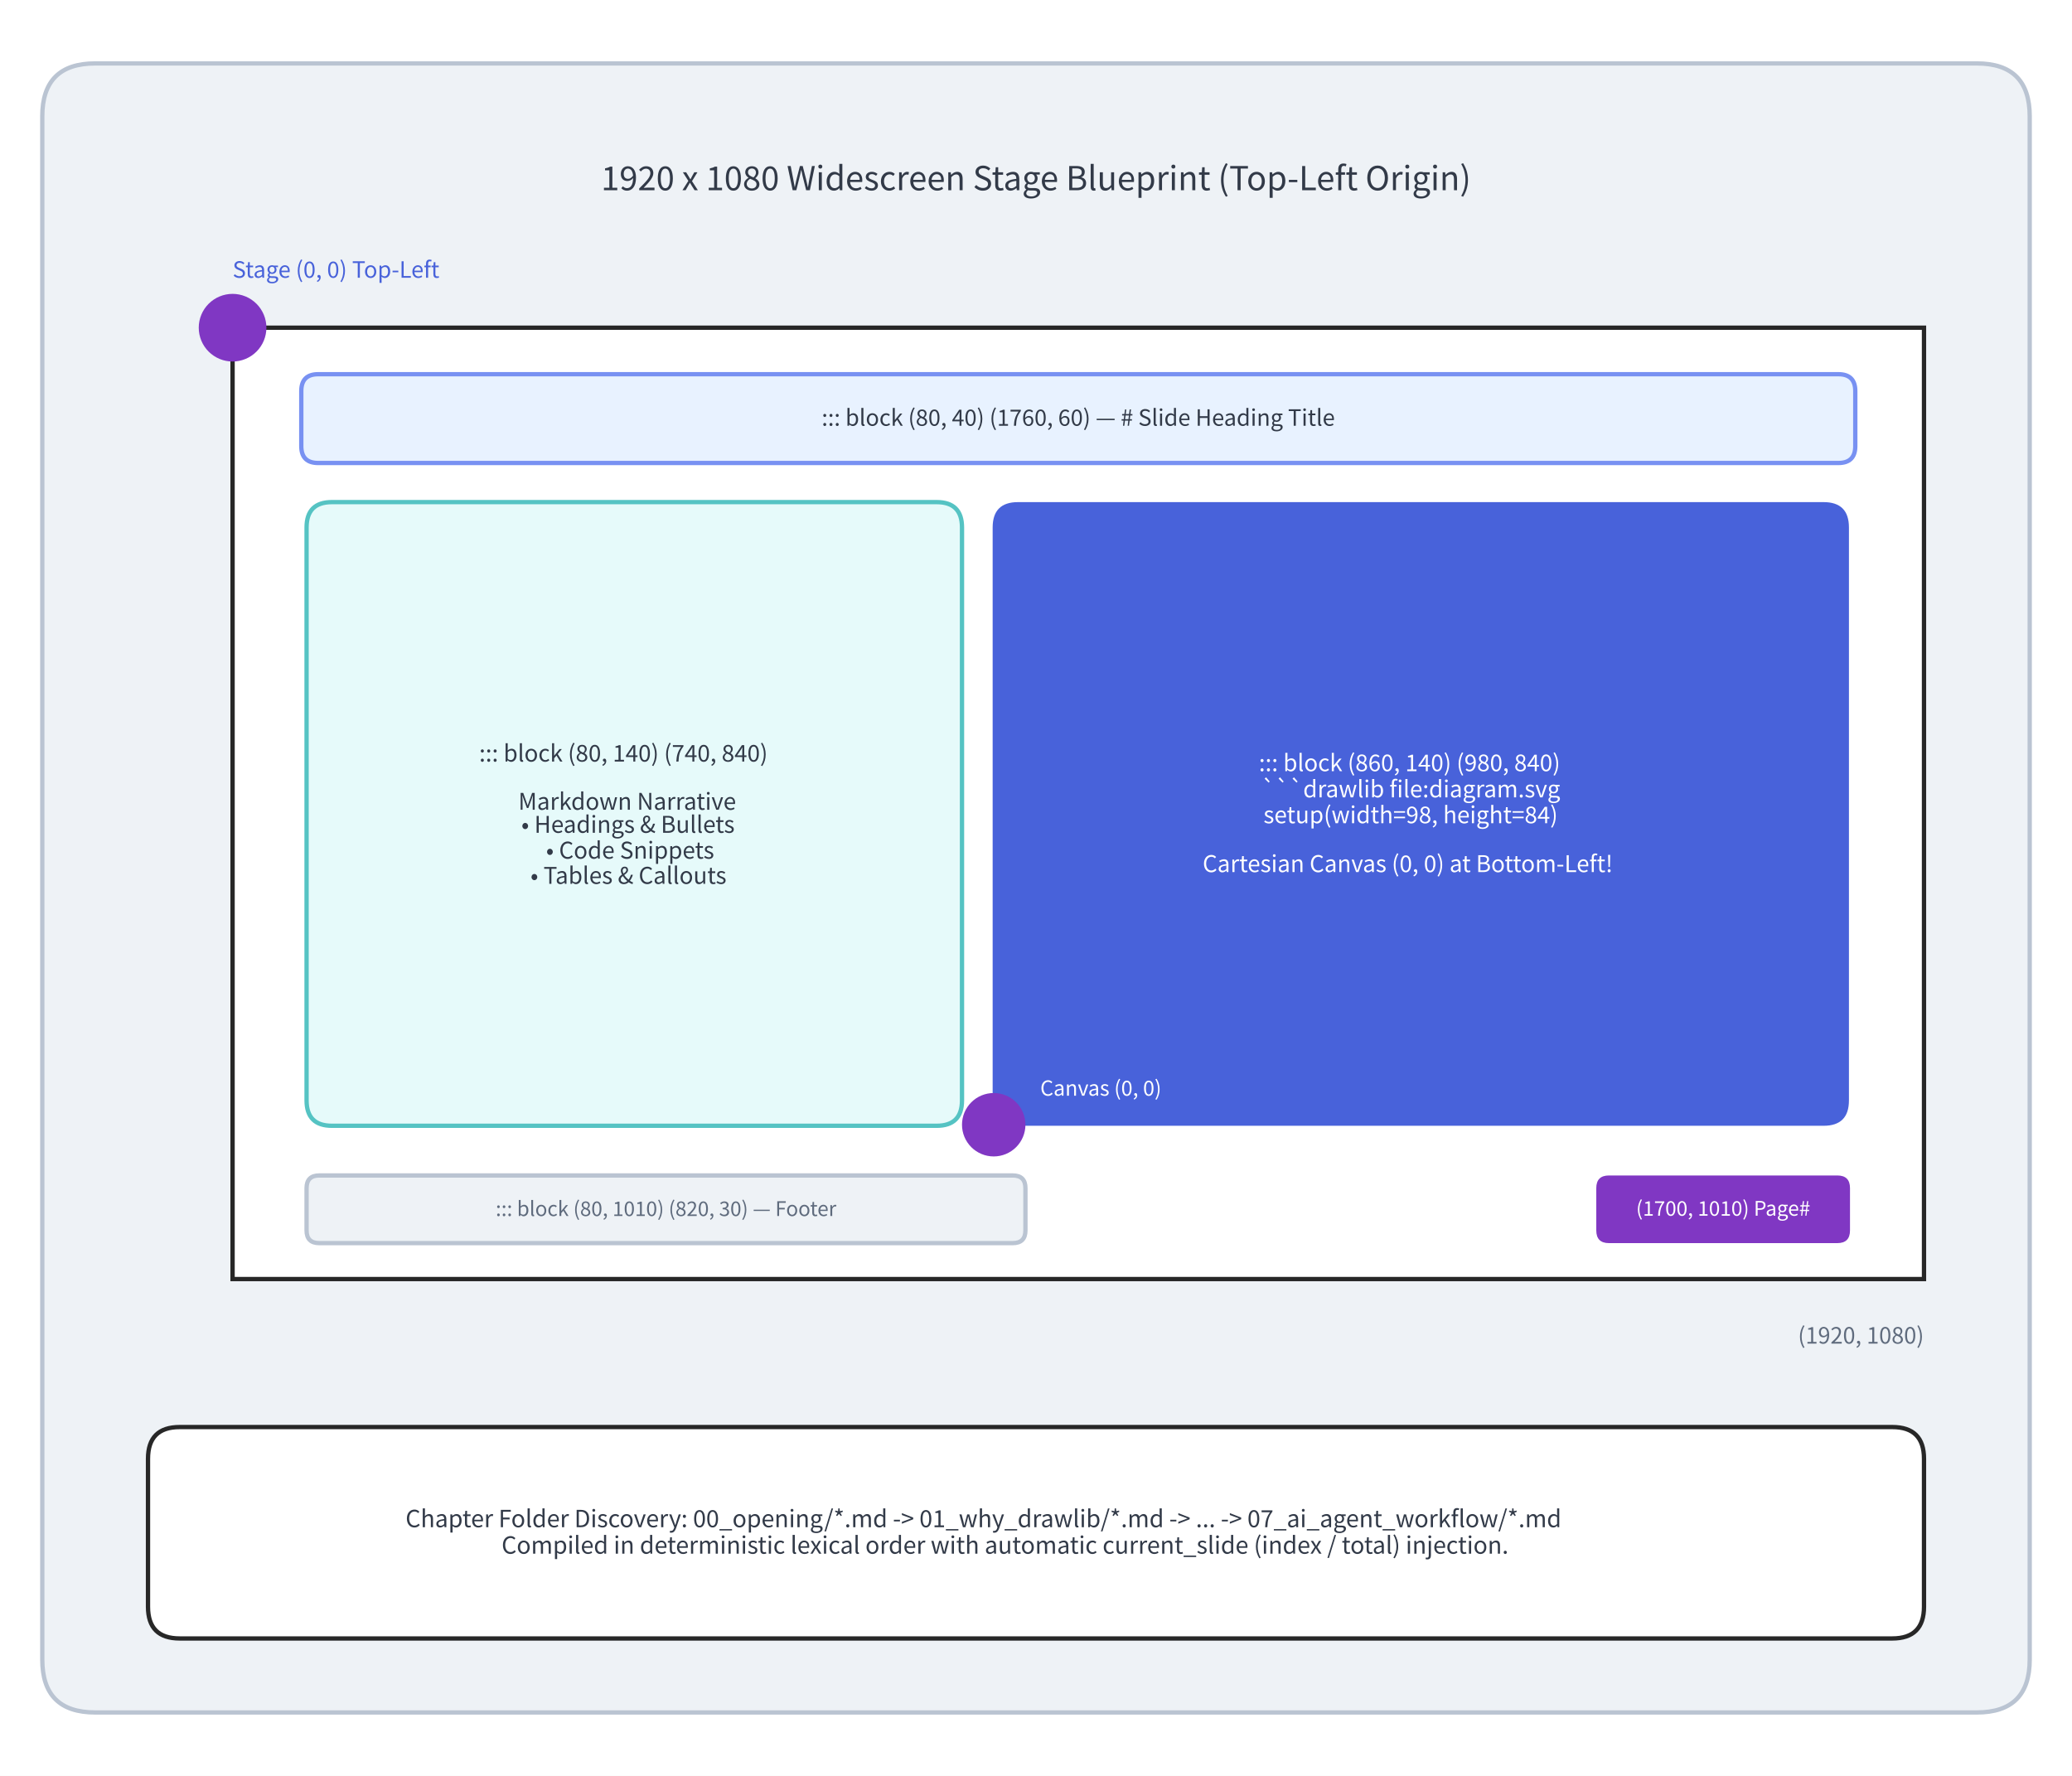
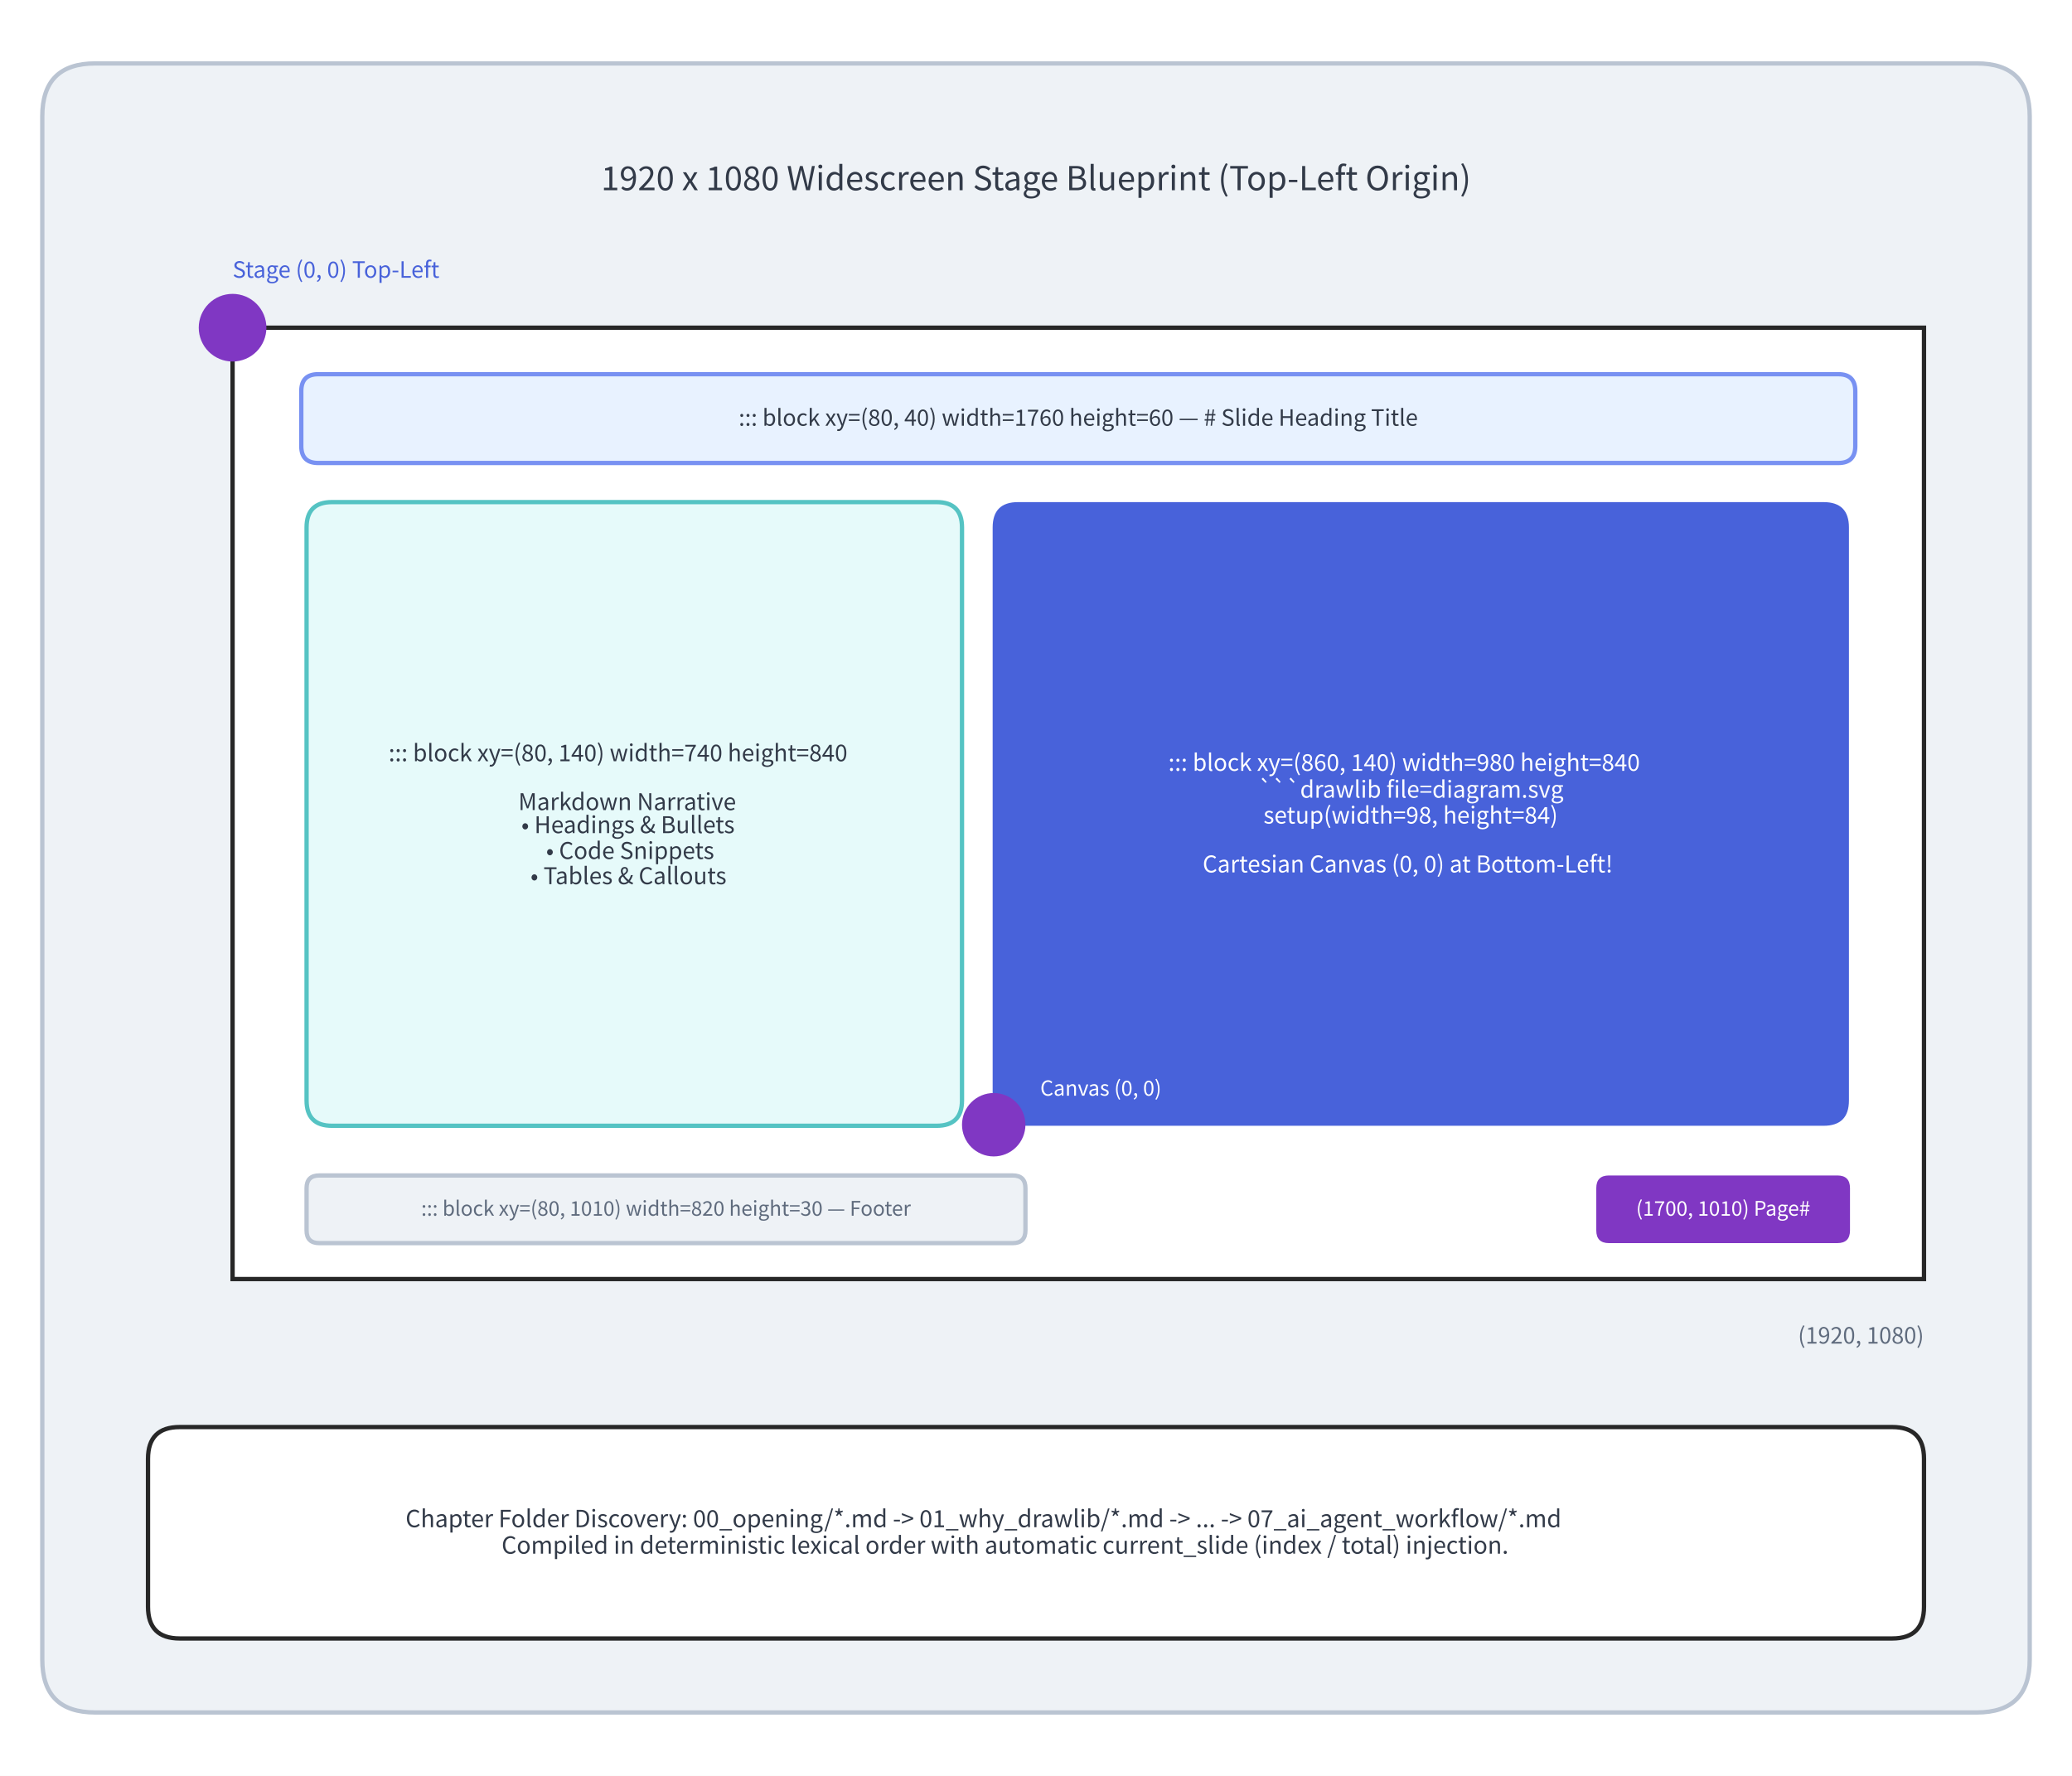
<svg xmlns="http://www.w3.org/2000/svg" width="720pt" height="617.143pt" viewBox="0 0 720 617.143" version="1.1">
  <defs>
    <style type="text/css">*{stroke-linejoin: round; stroke-linecap: butt}</style>
  </defs>
  <g id="figure_1">
    <g id="patch_1">
      <path d="M 0 617.143  L 720 617.143  L 720 0  L 0 0  z " style="fill: #ffffff" />
    </g>
    <g id="axes_1">
      <g id="patch_2">
        <path d="M 360 595.102  L 33.061 595.102  Q 14.694 595.102 14.694 576.735  L 14.694 40.408  Q 14.694 22.041 33.061 22.041  L 686.939 22.041  Q 705.306 22.041 705.306 40.408  L 705.306 576.735  Q 705.306 595.102 686.939 595.102  z " clip-path="url(#pecbf88852a)" style="fill: #eef2f6; stroke: #bac4d2; stroke-width: 1.5; stroke-linejoin: miter" />
      </g>
      <g id="text_1">
        <g clip-path="url(#pecbf88852a)">
          <text style="font-size: 11.5px; font-family: 'drawlib-cjk-japanese-noto-sans-bold', 'Noto Sans CJK JP'; text-anchor: middle; fill: #323a48" x="360" y="66.112" transform="rotate(-0 360 66.11191)">1920 x 1080 Widescreen Stage Blueprint (Top-Left Origin)</text>
        </g>
      </g>
      <g id="patch_3">
        <path d="M 80.816 444.49  L 80.816 113.878  L 668.571 113.878  L 668.571 444.49  z " clip-path="url(#pecbf88852a)" style="fill: #ffffff; stroke: #272727; stroke-width: 1.5; stroke-linejoin: miter" />
      </g>
      <g id="patch_4">
        <path d="M 80.816 125.633  C 83.934 125.633 86.924 124.394 89.128 122.19  C 91.333 119.985 92.571 116.995 92.571 113.878  C 92.571 110.76 91.333 107.77 89.128 105.565  C 86.924 103.361 83.934 102.122 80.816 102.122  C 77.699 102.122 74.709 103.361 72.504 105.565  C 70.3 107.77 69.061 110.76 69.061 113.878  C 69.061 116.995 70.3 119.985 72.504 122.19  C 74.709 124.394 77.699 125.633 80.816 125.633  z " clip-path="url(#pecbf88852a)" style="fill: #8037c3" />
      </g>
      <g id="text_2">
        <g clip-path="url(#pecbf88852a)">
          <text style="font-size: 7.8px; font-family: 'drawlib-cjk-japanese-noto-sans-bold', 'Noto Sans CJK JP'; text-anchor: start; fill: #4862da" x="80.816" y="96.525" transform="rotate(-0 80.81633 96.52524)">Stage (0, 0) Top-Left</text>
        </g>
      </g>
      <g id="text_3">
        <g clip-path="url(#pecbf88852a)">
          <text style="font-size: 7.8px; font-family: 'drawlib-cjk-japanese-noto-sans-bold', 'Noto Sans CJK JP'; text-anchor: end; fill: #5f6b7d" x="668.571" y="466.924" transform="rotate(-0 668.5714 466.9237)">(1920, 1080)</text>
        </g>
      </g>
      <g id="patch_5">
        <path d="M 374.694 160.898  L 110.571 160.898  Q 104.694 160.898 104.694 155.02  L 104.694 135.918  Q 104.694 130.041 110.571 130.041  L 638.816 130.041  Q 644.694 130.041 644.694 135.918  L 644.694 155.02  Q 644.694 160.898 638.816 160.898  z " clip-path="url(#pecbf88852a)" style="fill: #e8f2ff; stroke: #7891f2; stroke-width: 1.5; stroke-linejoin: miter" />
      </g>
      <g id="text_4">
        <g clip-path="url(#pecbf88852a)">
-           <text style="font-size: 7.8px; font-family: 'drawlib-cjk-japanese-noto-sans-bold', 'Noto Sans CJK JP'; text-anchor: middle; fill: #323a48" x="374.694" y="147.954" transform="rotate(-0 374.6939 147.9538)">::: block (80, 40) (1760, 60)  —  # Slide Heading Title</text>
+           <text style="font-size: 7.8px; font-family: 'drawlib-cjk-japanese-noto-sans-bold', 'Noto Sans CJK JP'; text-anchor: middle; fill: #323a48" x="374.694" y="147.954" transform="rotate(-0 374.6939 147.9538)">::: block xy=(80, 40) width=1760 height=60  —  # Slide Heading Title</text>
        </g>
      </g>
      <g id="patch_6">
        <path d="M 220.408 391.224  L 115.347 391.224  Q 106.531 391.224 106.531 382.408  L 106.531 183.306  Q 106.531 174.49 115.347 174.49  L 325.469 174.49  Q 334.286 174.49 334.286 183.306  L 334.286 382.408  Q 334.286 391.224 325.469 391.224  z " clip-path="url(#pecbf88852a)" style="fill: #e6fafa; stroke: #55c3c3; stroke-width: 1.5; stroke-linejoin: miter" />
      </g>
      <g id="text_5">
        <g clip-path="url(#pecbf88852a)">
-           <text style="font-size: 8px; font-family: 'drawlib-cjk-japanese-noto-sans-bold', 'Noto Sans CJK JP'; fill: #323a48" transform="translate(166.4957 264.649)">::: block (80, 140) (740, 840)</text>
+           <text style="font-size: 8px; font-family: 'drawlib-cjk-japanese-noto-sans-bold', 'Noto Sans CJK JP'; fill: #323a48" transform="translate(135.0232 264.5334)">::: block xy=(80, 140) width=740 height=840</text>
        </g>
        <g clip-path="url(#pecbf88852a)">
-           <text style="font-size: 8px; font-family: 'drawlib-cjk-japanese-noto-sans-bold', 'Noto Sans CJK JP'; fill: #323a48" transform="translate(220.4082 273.4015)" />
+           <text style="font-size: 8px; font-family: 'drawlib-cjk-japanese-noto-sans-bold', 'Noto Sans CJK JP'; fill: #323a48" transform="translate(220.4082 273.5171)" />
        </g>
        <g clip-path="url(#pecbf88852a)">
-           <text style="font-size: 8px; font-family: 'drawlib-cjk-japanese-noto-sans-bold', 'Noto Sans CJK JP'; fill: #323a48" transform="translate(180.11 281.4015)">Markdown Narrative</text>
+           <text style="font-size: 8px; font-family: 'drawlib-cjk-japanese-noto-sans-bold', 'Noto Sans CJK JP'; fill: #323a48" transform="translate(180.11 281.5171)">Markdown Narrative</text>
        </g>
        <g clip-path="url(#pecbf88852a)">
-           <text style="font-size: 8px; font-family: 'drawlib-cjk-japanese-noto-sans-bold', 'Noto Sans CJK JP'; fill: #323a48" transform="translate(181.145 289.4015)">• Headings &amp; Bullets</text>
+           <text style="font-size: 8px; font-family: 'drawlib-cjk-japanese-noto-sans-bold', 'Noto Sans CJK JP'; fill: #323a48" transform="translate(181.145 289.5171)">• Headings &amp; Bullets</text>
        </g>
        <g clip-path="url(#pecbf88852a)">
-           <text style="font-size: 8px; font-family: 'drawlib-cjk-japanese-noto-sans-bold', 'Noto Sans CJK JP'; fill: #323a48" transform="translate(189.7325 298.3853)">• Code Snippets</text>
+           <text style="font-size: 8px; font-family: 'drawlib-cjk-japanese-noto-sans-bold', 'Noto Sans CJK JP'; fill: #323a48" transform="translate(189.7325 298.5009)">• Code Snippets</text>
        </g>
        <g clip-path="url(#pecbf88852a)">
-           <text style="font-size: 8px; font-family: 'drawlib-cjk-japanese-noto-sans-bold', 'Noto Sans CJK JP'; fill: #323a48" transform="translate(184.3332 307.1453)">• Tables &amp; Callouts</text>
+           <text style="font-size: 8px; font-family: 'drawlib-cjk-japanese-noto-sans-bold', 'Noto Sans CJK JP'; fill: #323a48" transform="translate(184.3332 307.2609)">• Tables &amp; Callouts</text>
        </g>
      </g>
      <g id="patch_7">
        <path d="M 493.714 391.224  L 353.755 391.224  Q 344.939 391.224 344.939 382.408  L 344.939 183.306  Q 344.939 174.49 353.755 174.49  L 633.673 174.49  Q 642.49 174.49 642.49 183.306  L 642.49 382.408  Q 642.49 391.224 633.673 391.224  z " clip-path="url(#pecbf88852a)" style="fill: #4862da" />
      </g>
      <g id="text_6">
        <g clip-path="url(#pecbf88852a)">
-           <text style="font-size: 8px; font-family: 'drawlib-cjk-japanese-noto-sans-bold', 'Noto Sans CJK JP'; fill: #ffffff" transform="translate(437.4418 267.9846)">::: block (860, 140) (980, 840)</text>
+           <text style="font-size: 8px; font-family: 'drawlib-cjk-japanese-noto-sans-bold', 'Noto Sans CJK JP'; fill: #ffffff" transform="translate(405.9693 267.869)">::: block xy=(860, 140) width=980 height=840</text>
        </g>
        <g clip-path="url(#pecbf88852a)">
-           <text style="font-size: 8px; font-family: 'drawlib-cjk-japanese-noto-sans-bold', 'Noto Sans CJK JP'; fill: #ffffff" transform="translate(438.2905 277.0896)">```drawlib file:diagram.svg</text>
+           <text style="font-size: 8px; font-family: 'drawlib-cjk-japanese-noto-sans-bold', 'Noto Sans CJK JP'; fill: #ffffff" transform="translate(437.2305 277.2053)">```drawlib file=diagram.svg</text>
        </g>
        <g clip-path="url(#pecbf88852a)">
-           <text style="font-size: 8px; font-family: 'drawlib-cjk-japanese-noto-sans-bold', 'Noto Sans CJK JP'; fill: #ffffff" transform="translate(439.0387 286.0734)">setup(width=98, height=84)</text>
+           <text style="font-size: 8px; font-family: 'drawlib-cjk-japanese-noto-sans-bold', 'Noto Sans CJK JP'; fill: #ffffff" transform="translate(439.0387 286.189)">setup(width=98, height=84)</text>
        </g>
        <g clip-path="url(#pecbf88852a)">
-           <text style="font-size: 8px; font-family: 'drawlib-cjk-japanese-noto-sans-bold', 'Noto Sans CJK JP'; fill: #ffffff" transform="translate(493.7143 295.0571)" />
+           <text style="font-size: 8px; font-family: 'drawlib-cjk-japanese-noto-sans-bold', 'Noto Sans CJK JP'; fill: #ffffff" transform="translate(493.7143 295.1728)" />
        </g>
        <g clip-path="url(#pecbf88852a)">
-           <text style="font-size: 8px; font-family: 'drawlib-cjk-japanese-noto-sans-bold', 'Noto Sans CJK JP'; fill: #ffffff" transform="translate(417.903 303.0571)">Cartesian Canvas (0, 0) at Bottom-Left!</text>
+           <text style="font-size: 8px; font-family: 'drawlib-cjk-japanese-noto-sans-bold', 'Noto Sans CJK JP'; fill: #ffffff" transform="translate(417.903 303.1728)">Cartesian Canvas (0, 0) at Bottom-Left!</text>
        </g>
      </g>
      <g id="patch_8">
        <path d="M 345.306 401.878  C 348.229 401.878 351.032 400.716 353.099 398.65  C 355.165 396.583 356.327 393.78 356.327 390.857  C 356.327 387.934 355.165 385.131 353.099 383.065  C 351.032 380.998 348.229 379.837 345.306 379.837  C 342.383 379.837 339.58 380.998 337.514 383.065  C 335.447 385.131 334.286 387.934 334.286 390.857  C 334.286 393.78 335.447 396.583 337.514 398.65  C 339.58 400.716 342.383 401.878 345.306 401.878  z " clip-path="url(#pecbf88852a)" style="fill: #8037c3" />
      </g>
      <g id="text_7">
        <g clip-path="url(#pecbf88852a)">
          <text style="font-size: 7.2px; font-family: 'drawlib-cjk-japanese-noto-sans-bold', 'Noto Sans CJK JP'; text-anchor: start; fill: #ffffff" x="361.469" y="380.765" transform="rotate(-0 361.4694 380.7647)">Canvas (0, 0)</text>
        </g>
      </g>
      <g id="patch_9">
        <path d="M 231.429 432  L 110.939 432  Q 106.531 432 106.531 427.592  L 106.531 412.898  Q 106.531 408.49 110.939 408.49  L 351.918 408.49  Q 356.327 408.49 356.327 412.898  L 356.327 427.592  Q 356.327 432 351.918 432  z " clip-path="url(#pecbf88852a)" style="fill: #eef2f6; stroke: #bac4d2; stroke-width: 1.5; stroke-linejoin: miter" />
      </g>
      <g id="text_8">
        <g clip-path="url(#pecbf88852a)">
-           <text style="font-size: 7px; font-family: 'drawlib-cjk-japanese-noto-sans-bold', 'Noto Sans CJK JP'; text-anchor: middle; fill: #5f6b7d" x="231.429" y="422.576" transform="rotate(-0 231.4286 422.5757)">::: block (80, 1010) (820, 30) — Footer</text>
+           <text style="font-size: 7px; font-family: 'drawlib-cjk-japanese-noto-sans-bold', 'Noto Sans CJK JP'; text-anchor: middle; fill: #5f6b7d" x="231.429" y="422.475" transform="rotate(-0 231.4286 422.4745)">::: block xy=(80, 1010) width=820 height=30 — Footer</text>
        </g>
      </g>
      <g id="patch_10">
        <path d="M 598.776 432  L 559.102 432  Q 554.694 432 554.694 427.592  L 554.694 412.898  Q 554.694 408.49 559.102 408.49  L 638.449 408.49  Q 642.857 408.49 642.857 412.898  L 642.857 427.592  Q 642.857 432 638.449 432  z " clip-path="url(#pecbf88852a)" style="fill: #8037c3" />
      </g>
      <g id="text_9">
        <g clip-path="url(#pecbf88852a)">
          <text style="font-size: 7px; font-family: 'drawlib-cjk-japanese-noto-sans-bold', 'Noto Sans CJK JP'; text-anchor: middle; fill: #ffffff" x="598.776" y="422.475" transform="rotate(-0 598.7755 422.4745)">(1700, 1010) Page#</text>
        </g>
      </g>
      <g id="patch_11">
        <path d="M 360 569.388  L 62.449 569.388  Q 51.429 569.388 51.429 558.367  L 51.429 506.939  Q 51.429 495.918 62.449 495.918  L 657.551 495.918  Q 668.571 495.918 668.571 506.939  L 668.571 558.367  Q 668.571 569.388 657.551 569.388  z " clip-path="url(#pecbf88852a)" style="fill: #ffffff; stroke: #272727; stroke-width: 1.5; stroke-linejoin: miter" />
      </g>
      <g id="text_10">
        <g clip-path="url(#pecbf88852a)">
          <text style="font-size: 8.2px; font-family: 'drawlib-cjk-japanese-noto-sans-bold', 'Noto Sans CJK JP'; fill: #323a48" transform="translate(140.9229 530.7177)">Chapter Folder Discovery:  00_opening/*.md  -&gt;  01_why_drawlib/*.md  -&gt;  ...  -&gt;  07_ai_agent_workflow/*.md</text>
        </g>
        <g clip-path="url(#pecbf88852a)">
          <text style="font-size: 8.2px; font-family: 'drawlib-cjk-japanese-noto-sans-bold', 'Noto Sans CJK JP'; fill: #323a48" transform="translate(174.2937 539.9261)">Compiled in deterministic lexical order with automatic current_slide (index / total) injection.</text>
        </g>
      </g>
    </g>
  </g>
  <defs>
    <clipPath id="pecbf88852a">
      <rect x="0" y="0" width="720" height="617.143" />
    </clipPath>
  </defs>
</svg>
